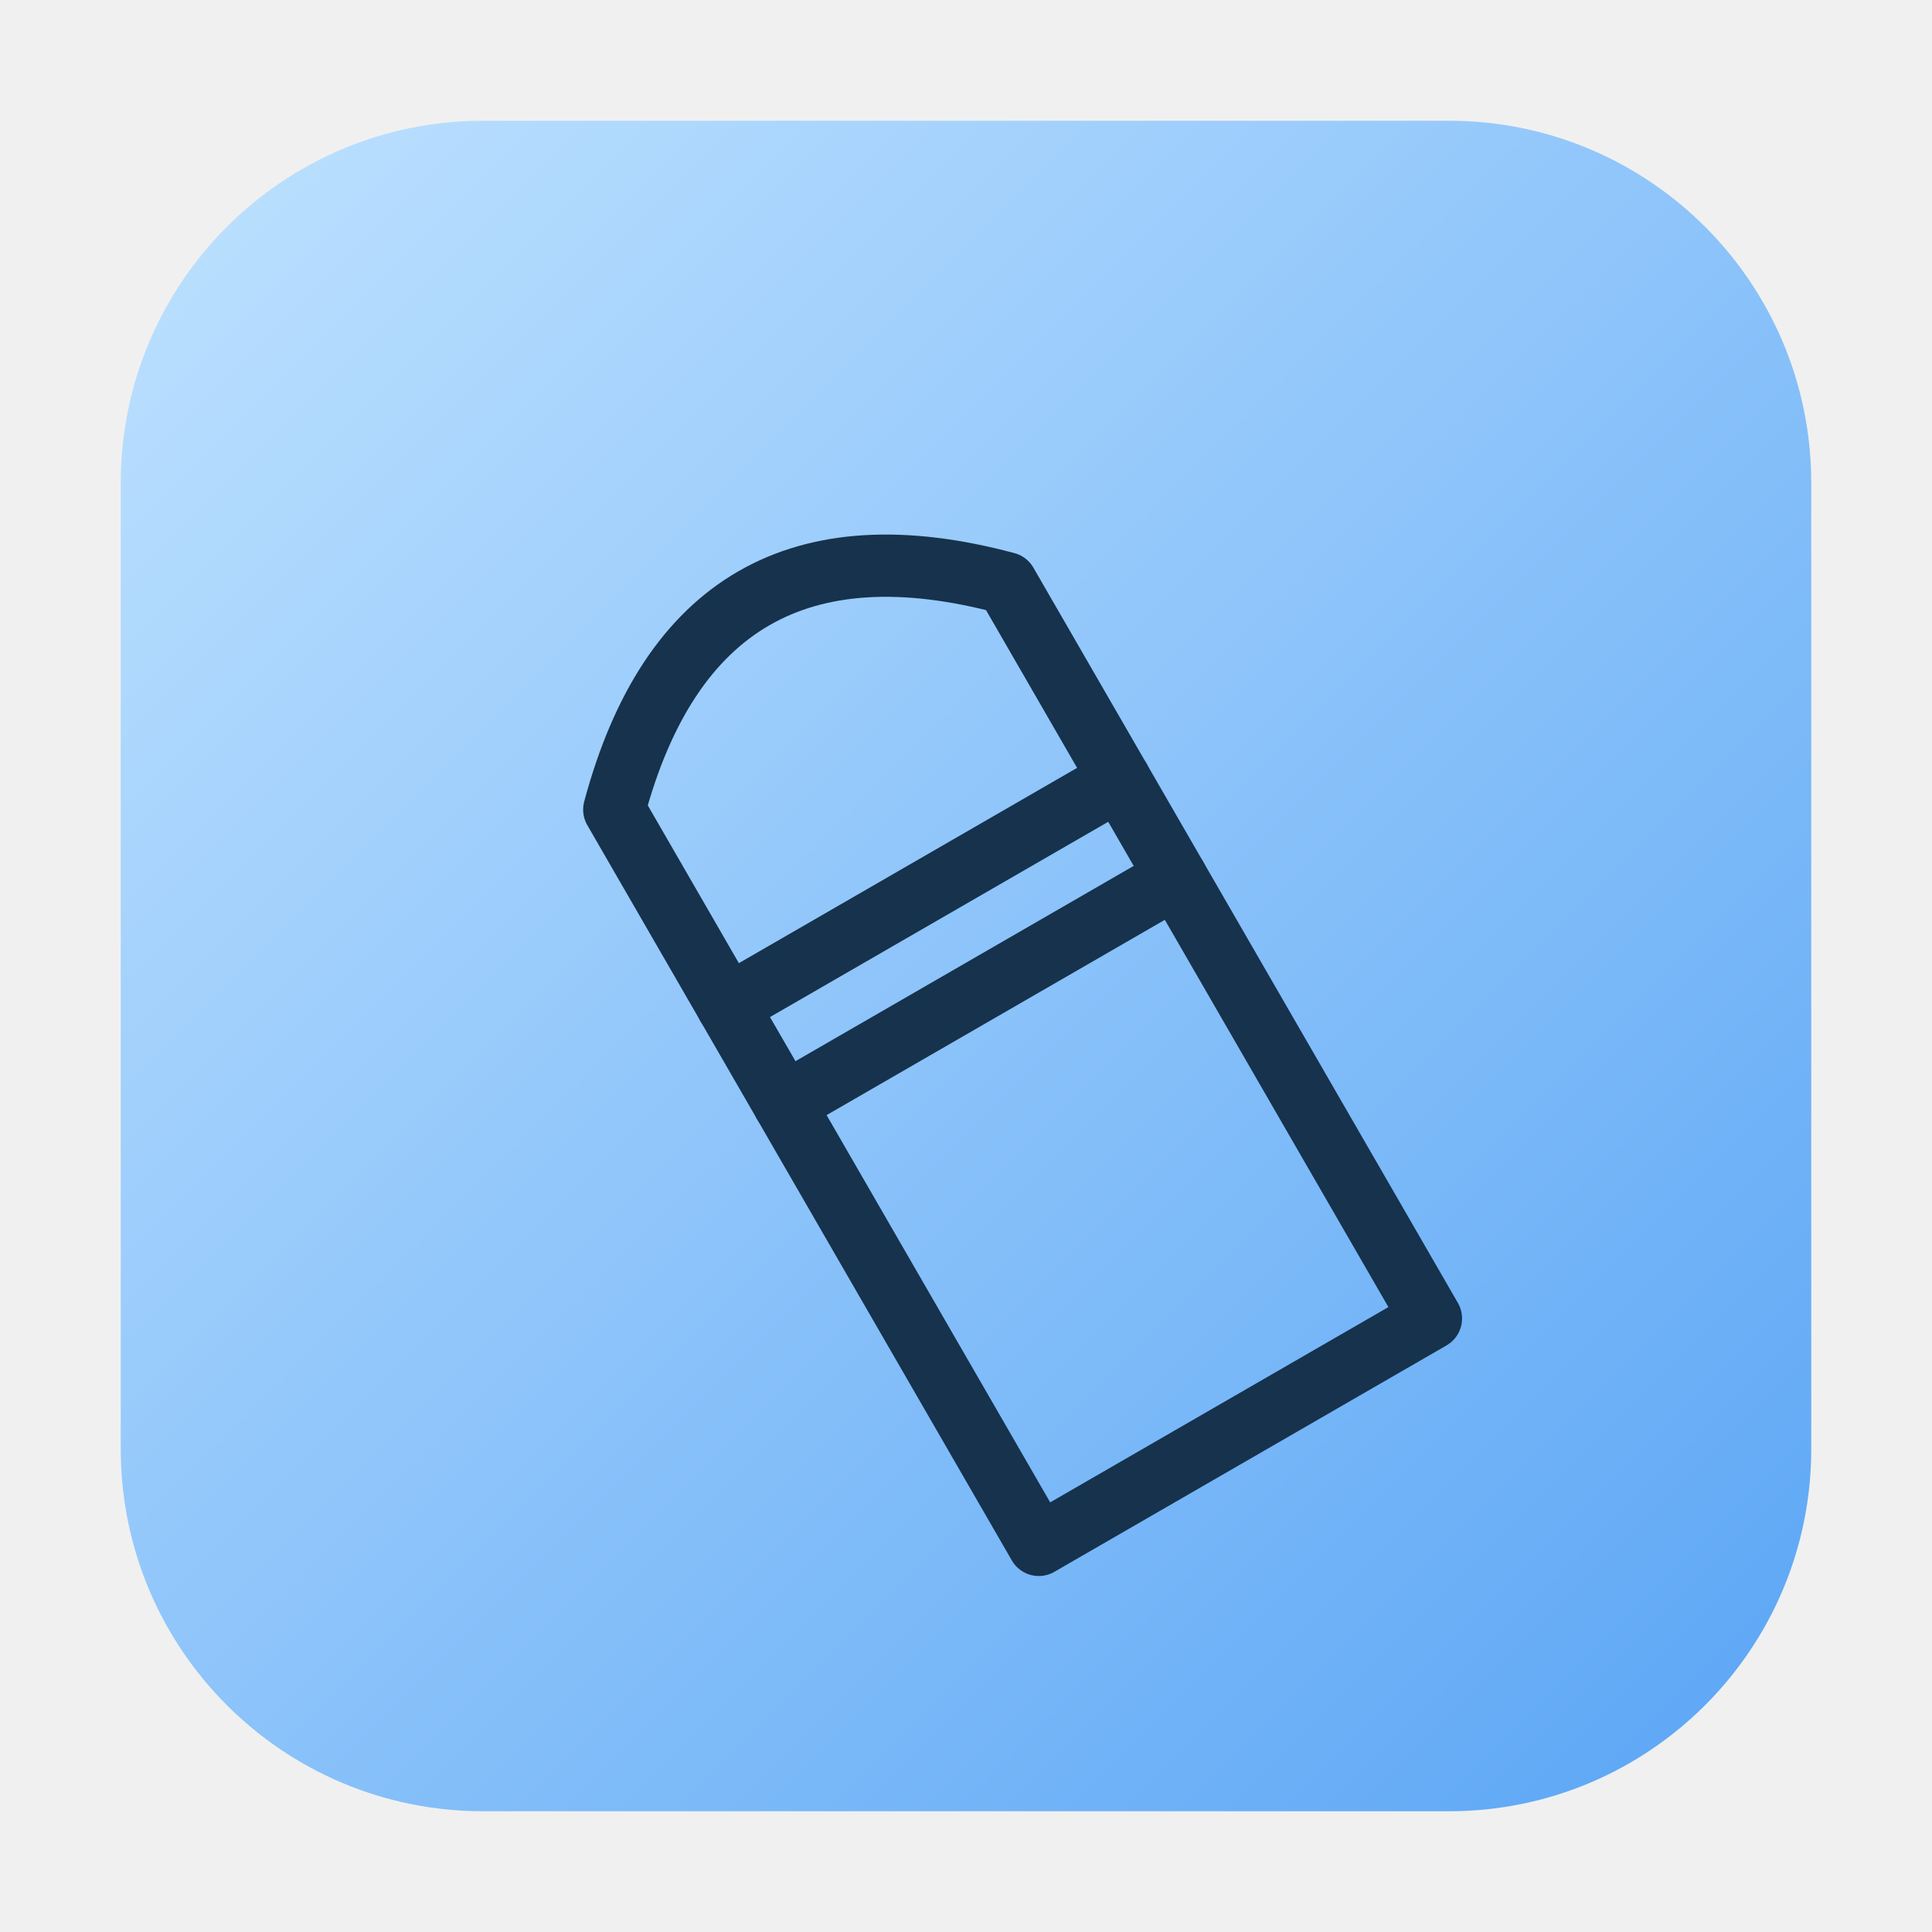
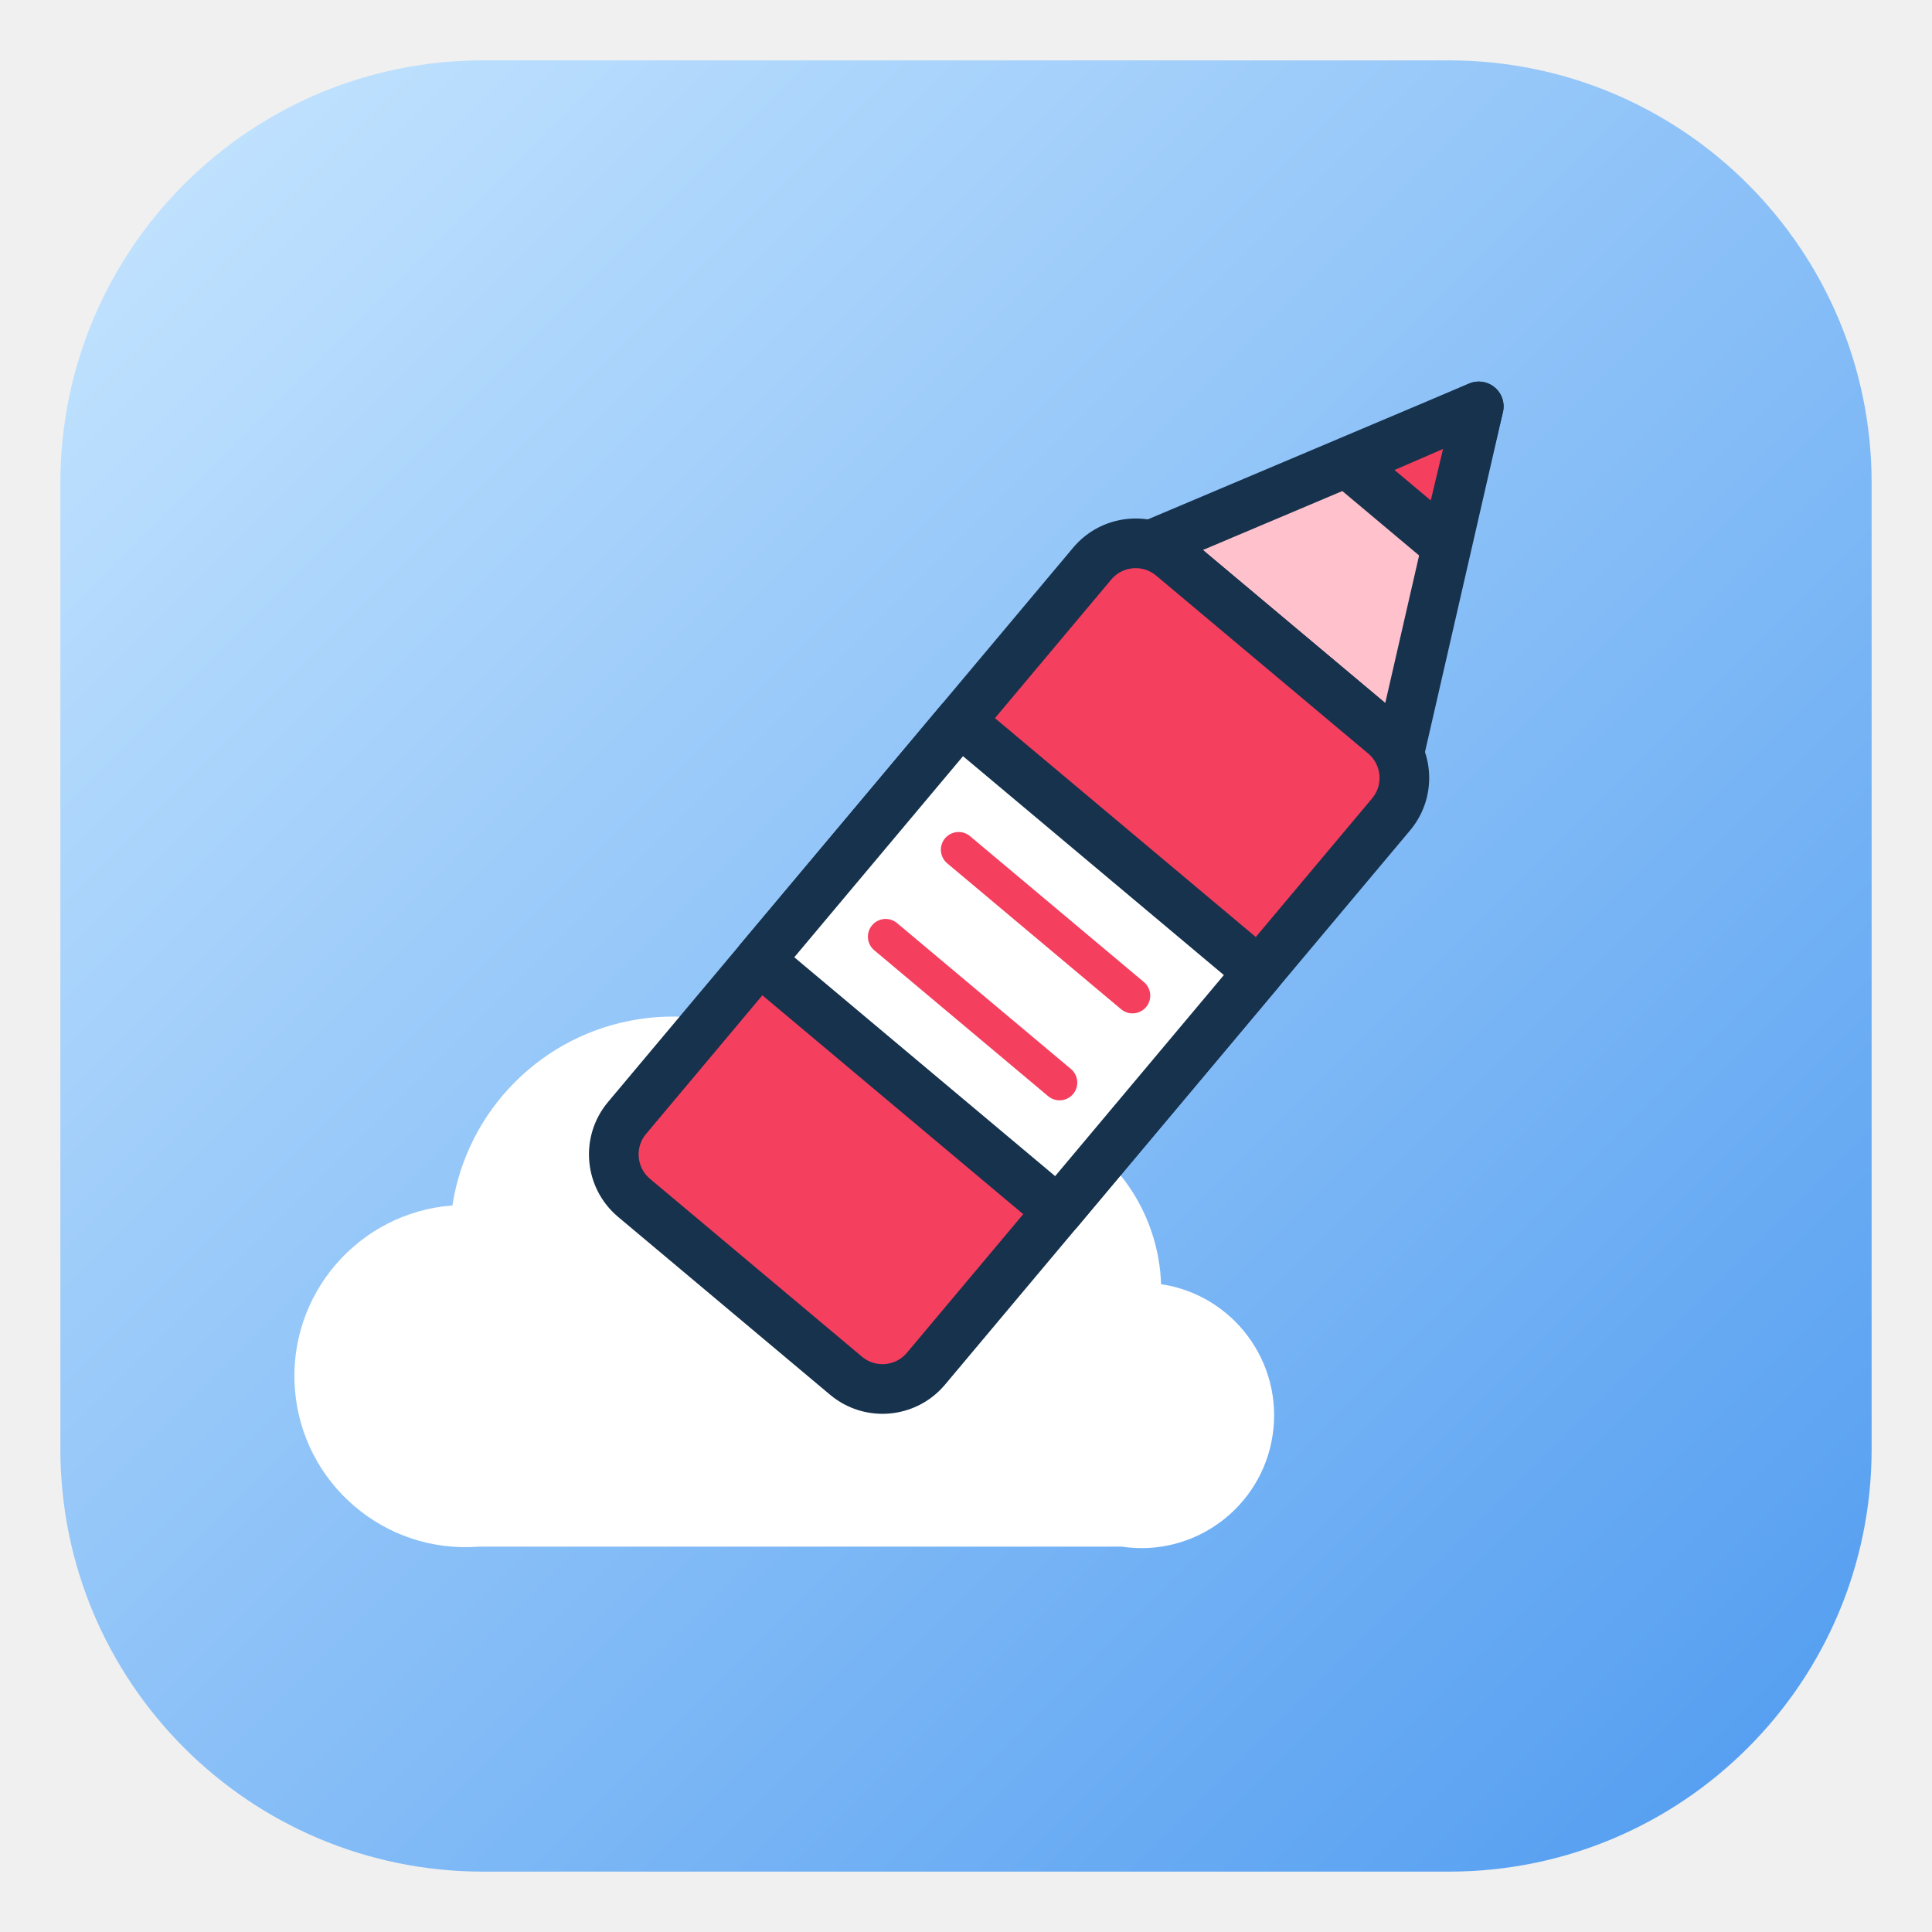
<svg xmlns="http://www.w3.org/2000/svg" viewBox="0 0 512 512">
  <defs>
    <linearGradient id="g" x1="0" y1="0" x2="1" y2="1">
-       <stop offset="0%" stop-color="#BFE2FF" />
-       <stop offset="100%" stop-color="#5AA5F5" />
+       <stop offset="0%" stop-color="#C7E6FF" />
+       <stop offset="100%" stop-color="#4F9BF0" />
    </linearGradient>
  </defs>
-   <rect x="32" y="32" width="448" height="448" rx="96" ry="96" fill="url(#g)" />
-   <g transform="translate(128,140)">
-     <g fill="none" stroke="#16324D" stroke-width="11" stroke-linecap="round" stroke-linejoin="round" transform="translate(128, 116) rotate(-30) scale(1.5) translate(-128, -116)">
-       <path d="M 88 211 L 88 61 Q 128 21 168 61 L 168 211 Z" />
-       <path d="M 88 101 L 168 101" />
-       <path d="M 88 121 L 168 121" />
+   <rect x="16" y="16" width="480" height="480" rx="112" fill="url(#g)" />
+   <g transform="translate(256 256) scale(0.94) translate(-256 -256)">
+     <g transform="translate(52 268) scale(1.85)">
+       <path fill="#ffffff" d="M36 82a26 26 0 0 1-4-52 34 34 0 0 1 64-10 28 28 0 0 1 44 22 20 20 0 0 1-6 40z" />
+     </g>
+     <g transform="translate(34 -26) rotate(40 256 256)" stroke="#16324D" stroke-width="14" stroke-linejoin="round" stroke-linecap="round">
+       <path d="M211 172 L256 84 L301 172 Z" fill="#FFC2CC" />
+       <path d="M238 120 L256 84 L274 120 Z" fill="#F43F5E" />
+       <rect x="201" y="172" width="110" height="236" rx="16" fill="#F43F5E" />
+       <rect x="201" y="246" width="110" height="88" fill="#ffffff" />
+       <path d="M224 274h64M224 306h64" stroke="#F43F5E" stroke-width="10" />
    </g>
  </g>
</svg>
